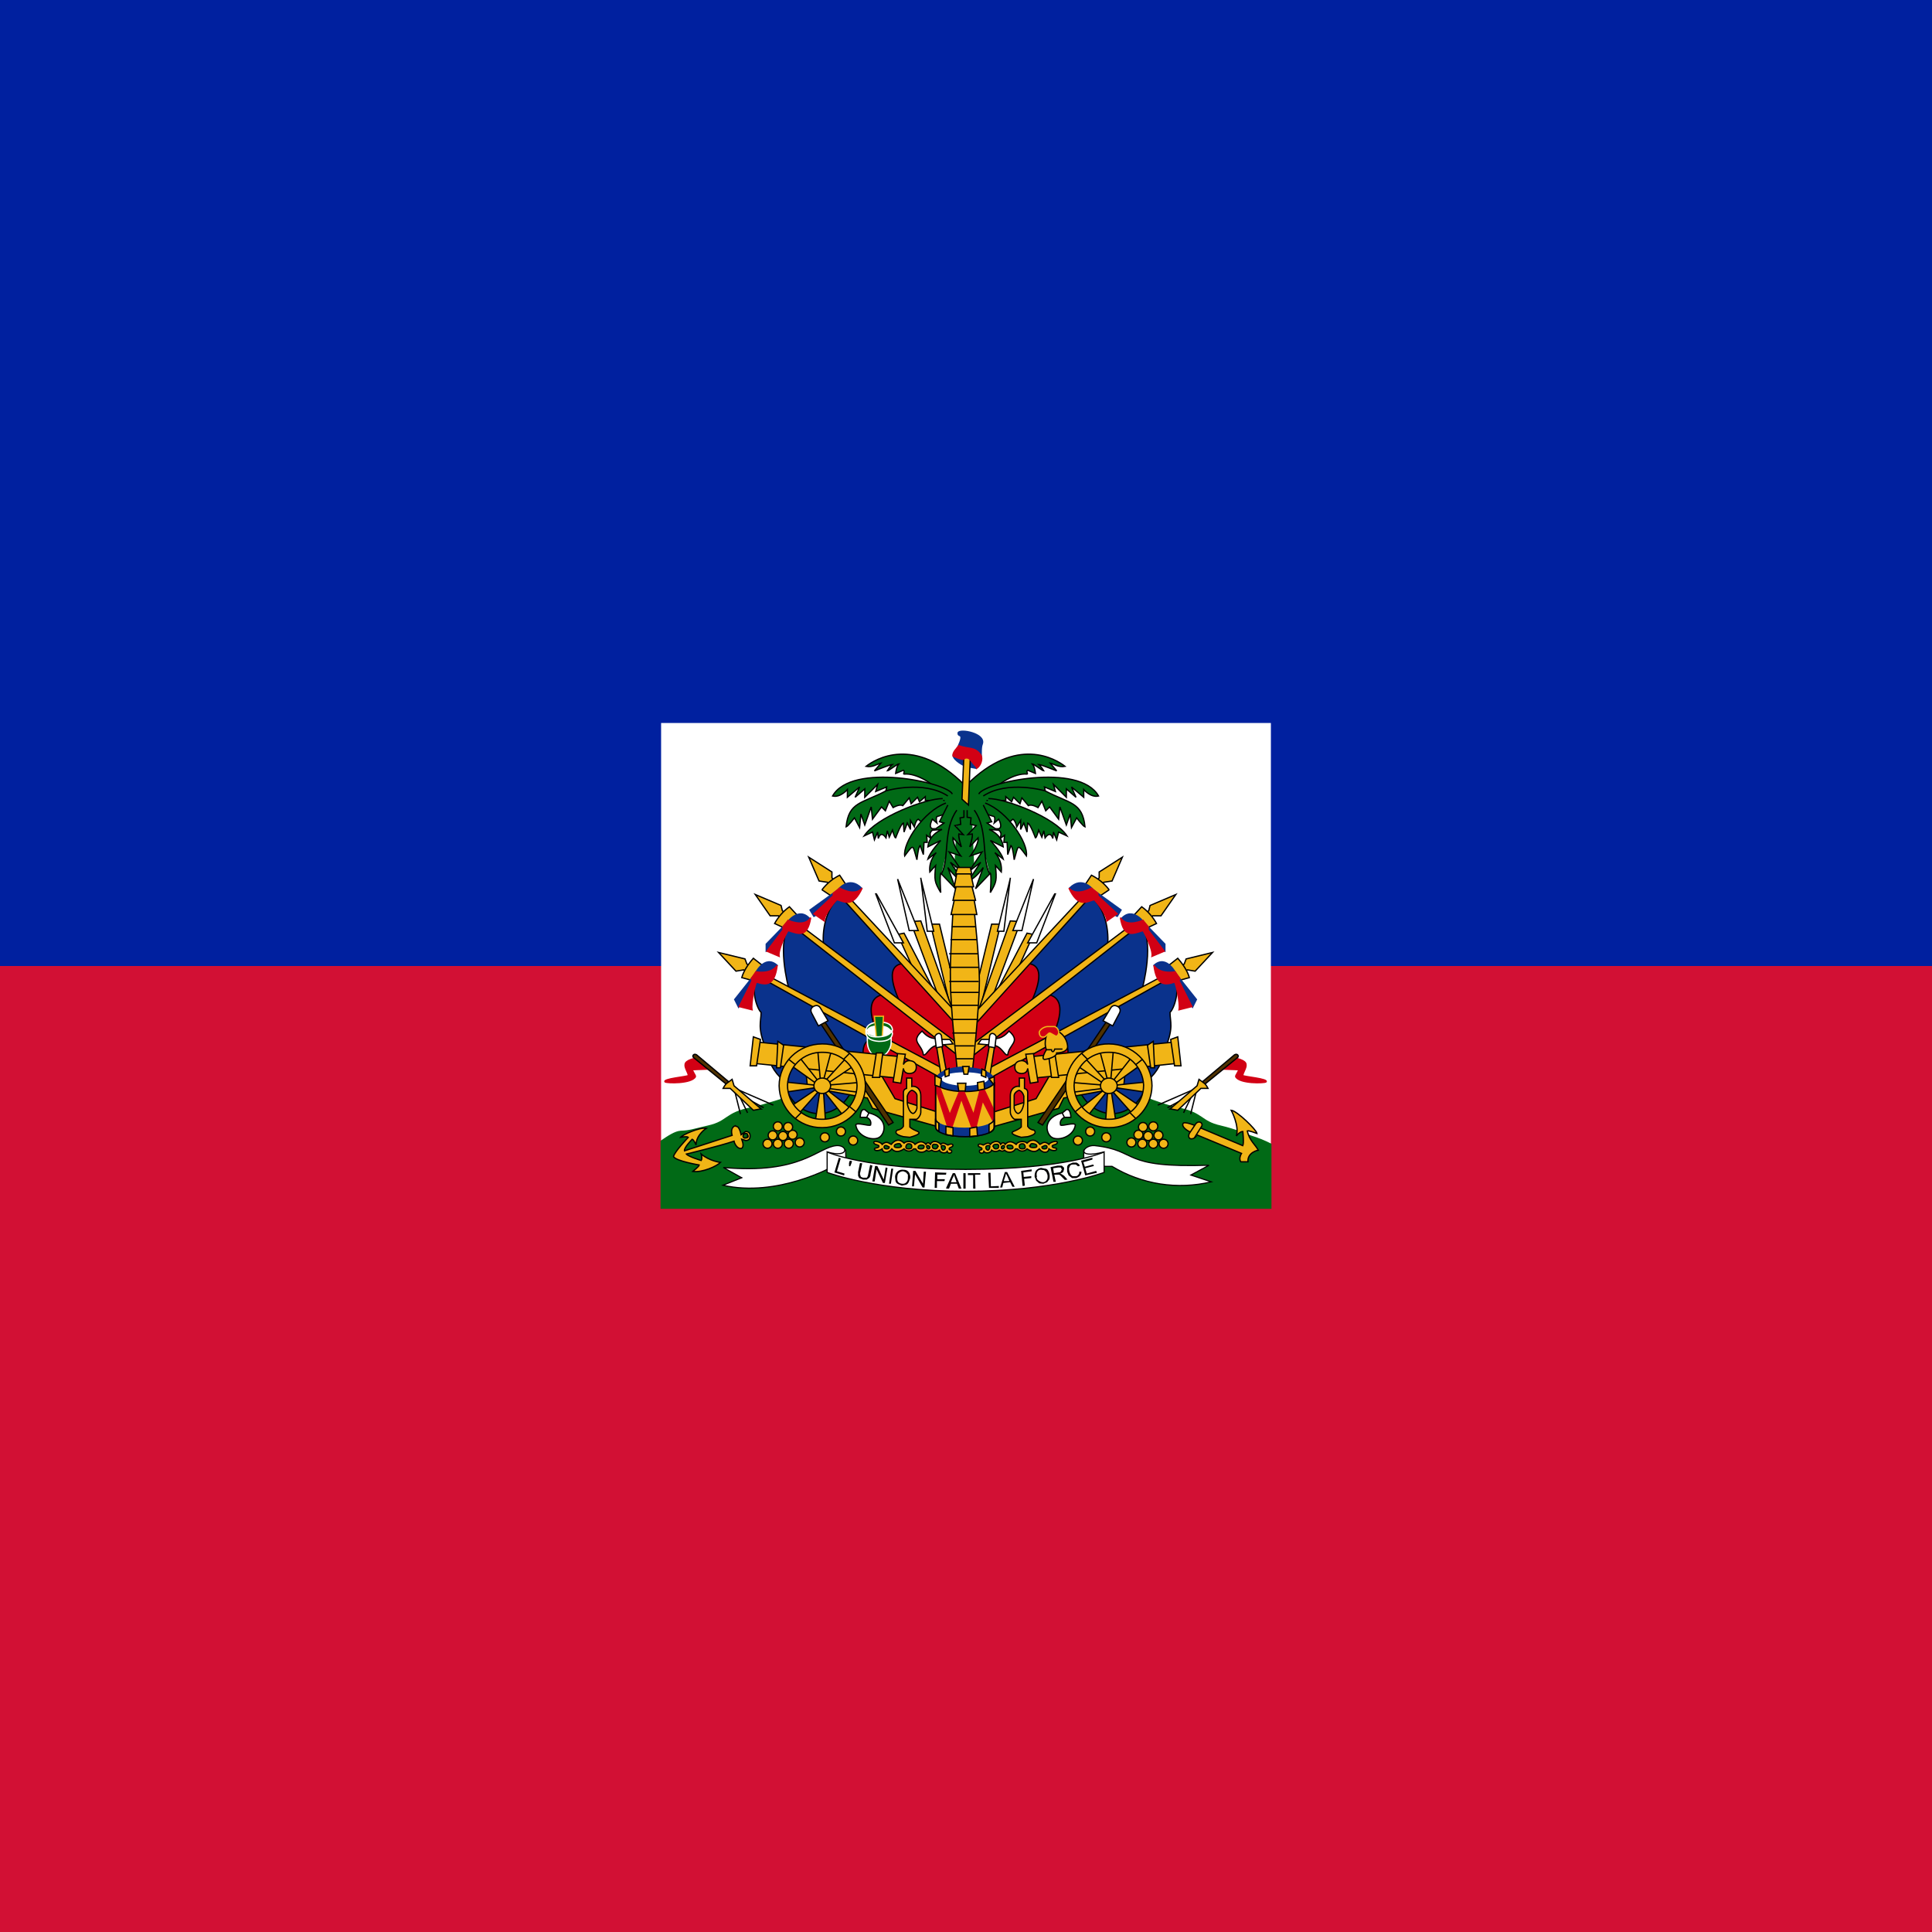
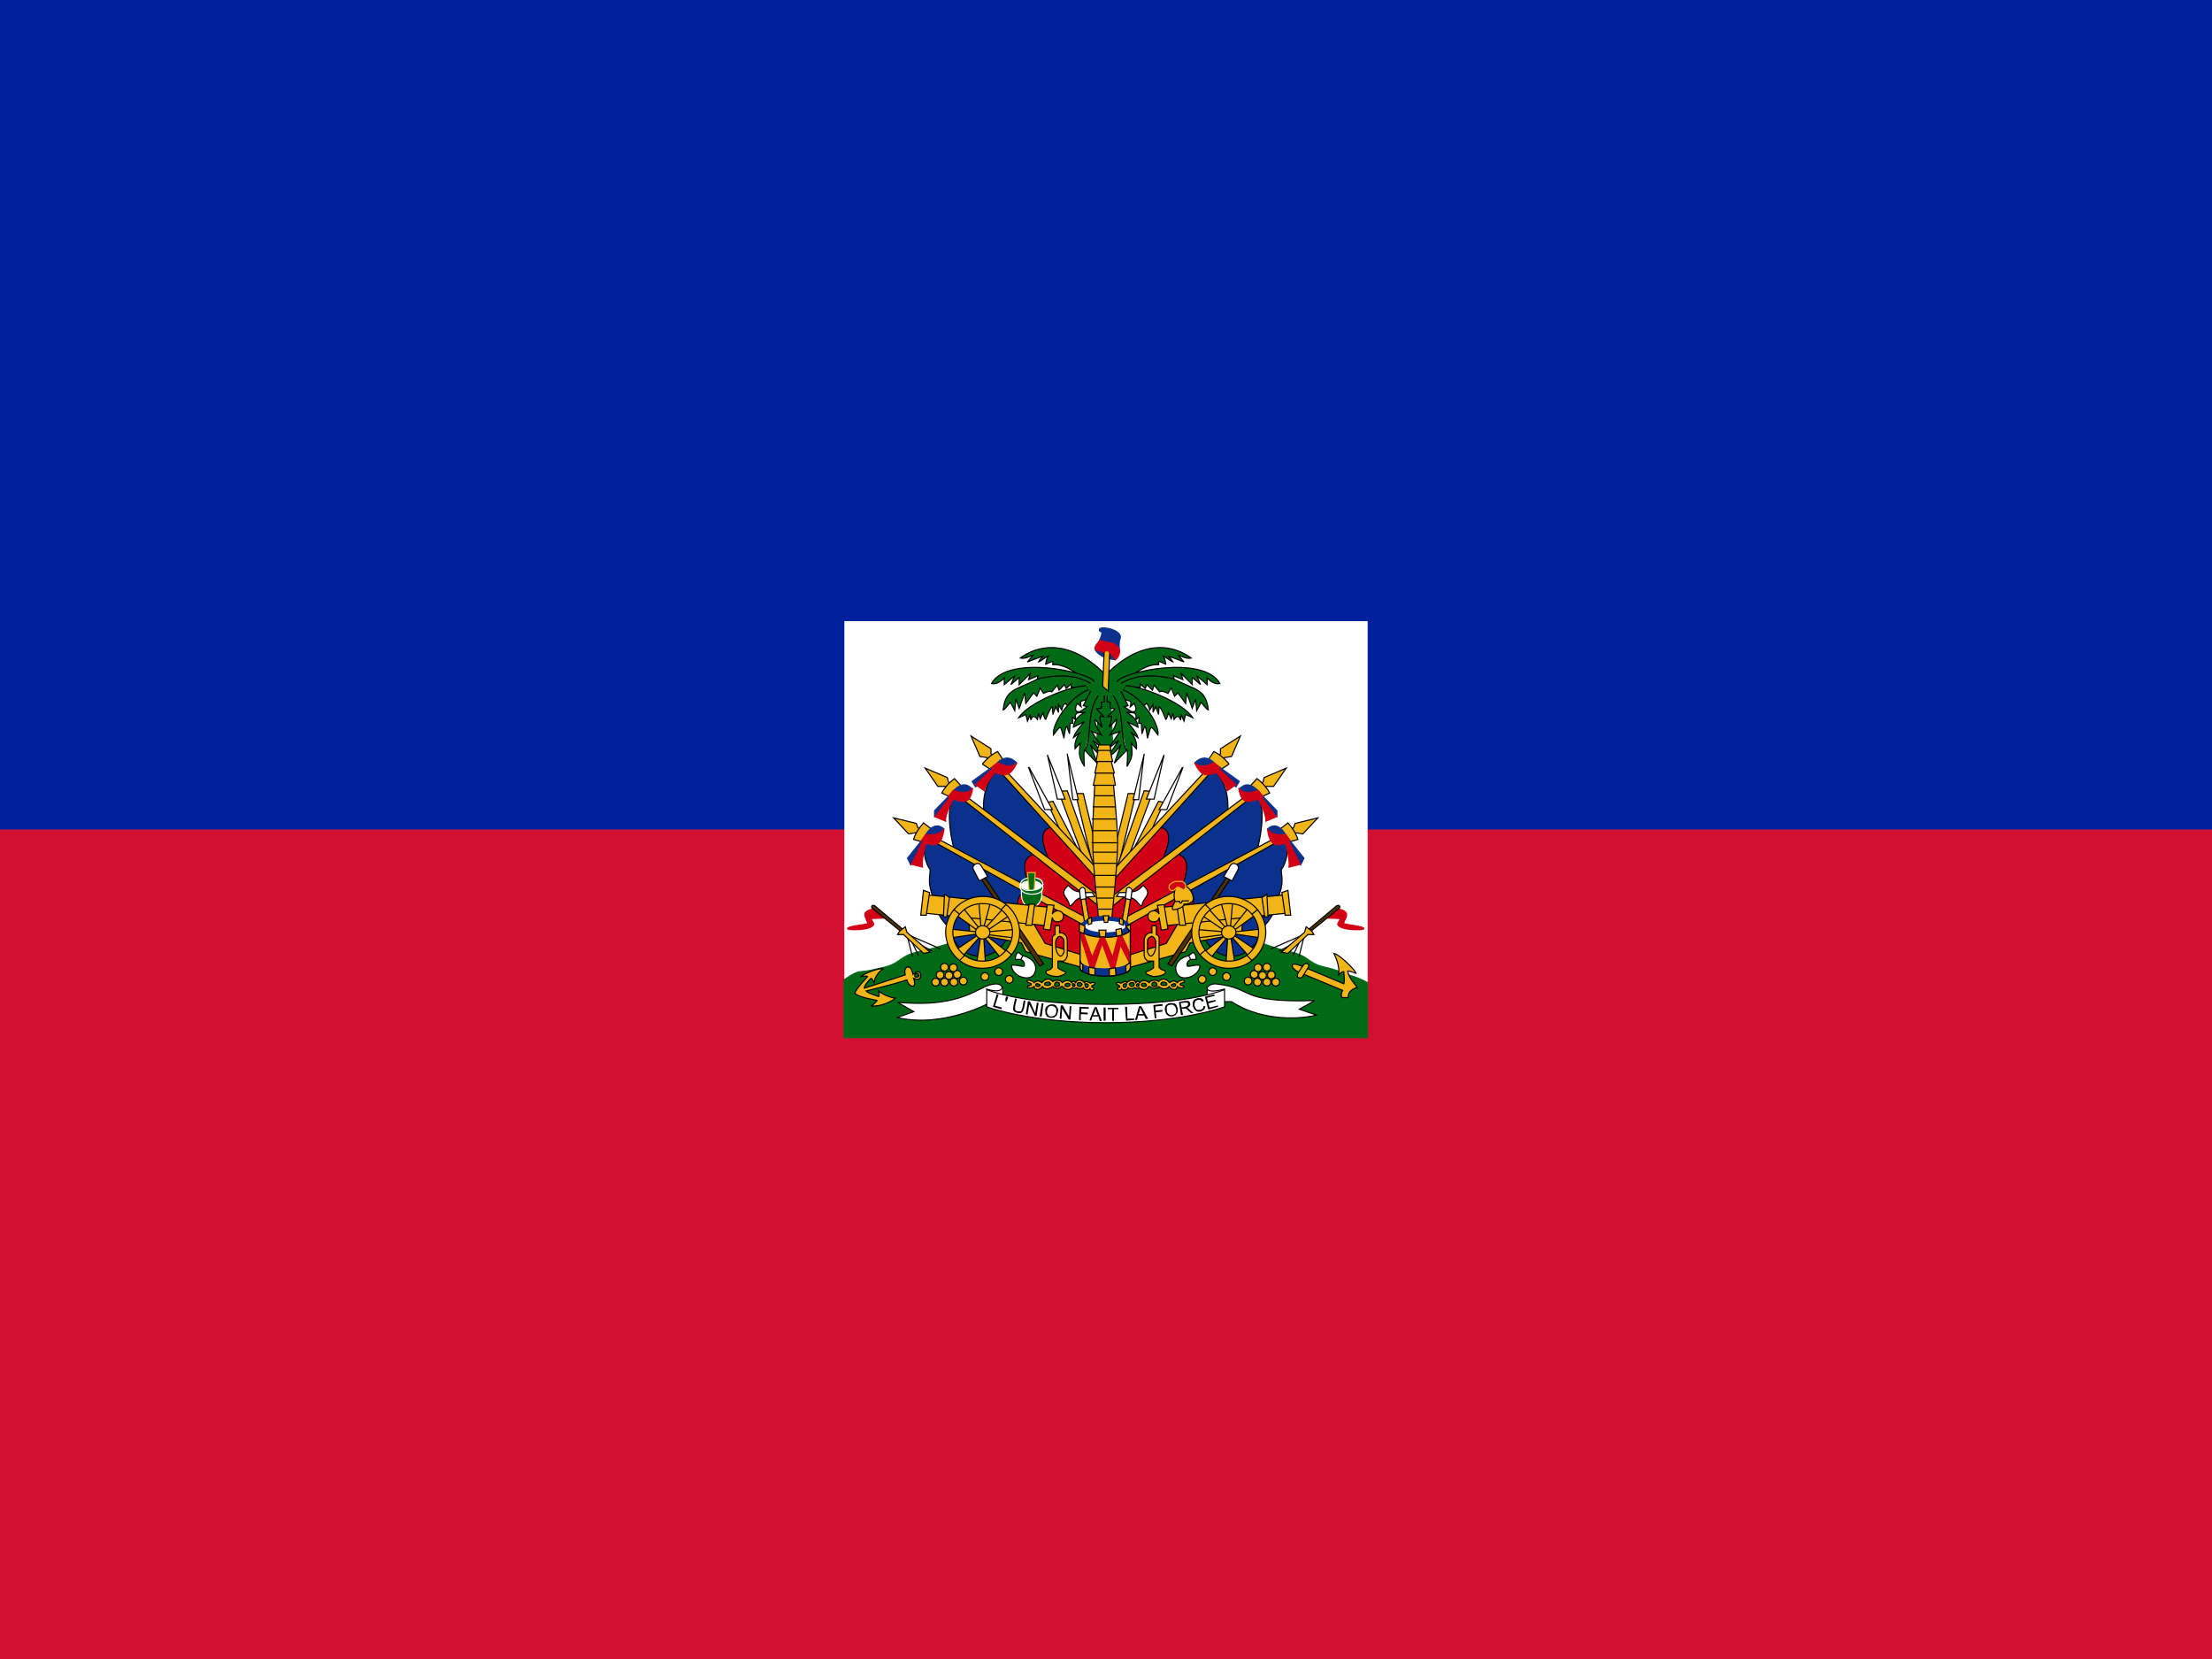
- <svg xmlns="http://www.w3.org/2000/svg" xmlns:xlink="http://www.w3.org/1999/xlink" id="flag-icons-ht" viewBox="0 0 512 512">
-   <path fill="#d21034" d="M0 0h512v512H0z" />
-   <path fill="#00209f" d="M0 0h512v256H0z" />
+ <svg xmlns="http://www.w3.org/2000/svg" xmlns:xlink="http://www.w3.org/1999/xlink" id="flag-icons-ht" viewBox="0 0 640 480">
+   <path fill="#d21034" d="M0 0h640v480H0z" />
+   <path fill="#00209f" d="M0 0h640v240H0z" />
  <g fill="#f1b517" stroke="#000" stroke-width=".2">
-     <path fill="#fff" stroke="none" d="M175.2 191.6h161.6v128.6H175.2z" />
-     <path fill="#016a16" stroke="#016a16" stroke-width=".3" d="m288.5 284.6-33 1-32.8.3s-16.8 6.3-23.7 7.7-6 3.6-11.3 4.8c-4.3 1-4.8 1.3-7.3 1.4-1.5.1-3.3 1.3-5.2 2.6v17.8h161.6v-17a32 32 0 0 0-5.2-2.1c-2.3-.8-4-1.7-8.2-2.7-5.3-1.2-4.4-3.4-11.3-4.8s-23.6-9-23.6-9z" />
-     <g transform="translate(-170.7)scale(1.70667)">
+     <path fill="#fff" stroke="none" d="M244.3 179.7h151.4v120.5H244.3z" />
+     <path fill="#016a16" stroke="#016a16" stroke-width=".3" d="m350.5 266.8-31 1-30.7.3s-15.8 5.8-22.3 7.1-5.6 3.4-10.5 4.6c-4 .9-4.5 1.1-6.8 1.3-1.5 0-3.2 1.2-5 2.4v16.7h151.5v-15.9q-2.4-1.3-4.8-2c-2.2-.8-3.7-1.6-7.7-2.5-5-1.1-4.2-3.3-10.6-4.6-6.5-1.3-22.1-8.4-22.1-8.4z" />
+     <g transform="translate(-80)scale(1.6)">
      <g id="ht-a">
        <path d="M244.5 143.5h1.4l2.6 10.7-.6 3.4z" />
        <path fill="#fff" d="m243 136.3 1 8.3h1l-2-8.2z" />
        <path d="m245.7 154.6-4.3-11.5 1.6-.1 5 14z" />
        <path fill="#fff" d="m239.4 136.5 1.8 8h1.4z" />
        <path d="m241.9 150.6-2.5-5.5 1-.2 4.7 9z" />
        <path fill="#fff" d="m236 138.8 2.9 7.6h1.4l-4.2-7.6z" />
        <path fill="#0a328c" d="m242.3 151.4-11.5-12.5c-3.6 2.8-2.9 8-2.9 8l13 10.2z" />
        <path fill="#d20014" d="m248.9 158.2-8.5-8.6c-3.6.2-.8 5.5-.6 6.2l9 7.7z" />
        <path d="M248.1 156.8 230.6 138l-.7.5 18.6 20.6zm-18.5-20-.4-.5v-.9l-3.6-2.3 1.6 3.7 1.3.2.3.4z" />
        <path d="M227.7 138.1a8 8 0 0 1 2.7-2.2l1 1.5-2.2 1.8-1.5-1z" />
        <path fill="#0a328c" stroke="#0a328c" d="m225.8 141.3.6 1c.4-.1 4-3.5 4-3.5h2.7l.7-.9c-2-2-3.7.3-3.7.3z" />
        <path fill="#d20014" stroke="#d20014" d="M228 143c0-1 1.8-3.2 2-3.3 1.3.4 2.5 1.2 3.9-1.8-1.2 1.4-3.5 0-3.5 0l-1 .8v.4l-3 2.8z" />
        <path fill="#0a328c" d="m237.3 154.7-14.4-11.4c-2.5 2.5-.4 10.2-.4 10.2l14 7.6.7-6.4z" />
        <path fill="#d20014" d="m249.2 164-11.9-9.6c-4 .6-.8 6.5-.6 7.2l12.5 6.8z" />
        <path d="m248.7 162-25.6-19.2-.5.6 26.8 21zm-26.8-20.2-.4-.4-.2-.8-4-1.7 2.3 3.3h1.3l.4.4z" />
        <path d="M220.3 143.4a8 8 0 0 1 2.3-2.6l1.2 1.3-1.8 2.1z" />
        <path fill="#0a328c" stroke="#0a328c" d="M219 146.6v1.1c.4-.2 3.7-3.7 3.7-3.7l2.5-.5.6-.8c-1.8-2.1-3.7.7-3.7.7z" />
        <path fill="#d20014" stroke="#d20014" d="M221 148.5c-.2-1 1.2-3.8 1.4-4 1.6.5 3 1.2 3.5-2-1 1.6-3.5.4-3.5.4l-.8 1v.5l-2.5 3.3z" />
        <path fill="#0a328c" d="m236.2 161.7-18.5-10.5c-1.3 2.3-.1 5.5.5 6 0 1.5-.6 2.3.7 5.5q.6 3.2 2.7 5c1.6 6.4 8.2 6.9 10.7 1.6z" />
        <path fill="#d20014" d="m248.3 168.5-12.5-7.3c-4 .5 0 8 .3 8.7l12.2 4.3z" />
        <path d="m246.2 165.8-28.3-15-.5.6 30 16.7zM216.5 150l-.5-.3-.3-.8-4.1-1 2.7 2.9 1.2-.2.6.3z" />
        <path d="M215.2 151.8q.4-1.4 1.8-3l1.4 1.1-1.4 2.4z" />
        <path fill="#0a328c" stroke="#0a328c" d="m214.1 155.2.6 1.2 3-4.6 2.5-.9.5-1c-2-1.8-3.5 1.4-3.5 1.4z" />
        <path fill="#d20014" stroke="#d20014" d="M216.8 156.8c-.2-1 .5-4.2.7-4.3 1.5.5 2.8.6 3.2-2.6-1 1.5-3.3 1-3.3 1l-.7 1 .1.4-2 4z" />
      </g>
      <use xlink:href="#ht-a" width="100%" height="100%" transform="matrix(-1 0 0 1 499.9 0)" />
    </g>
-     <g transform="translate(-170.7)scale(1.70667)">
+     <g transform="translate(-80)scale(1.6)">
      <path fill="#016a16" stroke="#016a16" d="m248.8 125.6-.5 9h2.9l-.4-9 3-.3-.3-3.6-7.5.3v3.2z" />
      <g id="ht-b" fill="#016a16">
        <path d="M249.8 121.9c-7.8-7.8-13.9-4-15.3-2.9 1 .2 1.8-.4 2.3-.5l-1 1.2s2.5-1 2.8-1c-.4.3-.8 1-.8 1 .2 0 1.6-1.1 1.8-1.1-.4.4-.5 1.5-.5 1.5l1.2-.5c.3.2-.1.6.1.6 2-.2 4.7 1.7 5 2.3" />
        <path d="M247.9 123.3c-.8-1.8-15.6-5-18.6.3 1.2.3 2.3-1 2.3-1v1.2l1.9-1.6-.7 1.6 1.5-1.3v1.3l2-2-.3 1.1 1.7-.7-.2 1" />
        <path d="M247.2 123.6c-3.8-2.5-9.6-.8-9.6-.8-3.8 2-5.8 1.7-6.2 5.6.3-.1 1.3-1.4 1.3-1.4l.8 1.5.2-2.1.6 1.7 1-2.8.2 1.9 1.4-1.9.6.6.6-1.5.6 1s1-.6 1.5-.3l1-1.2.3.9 1-1 .3.7.9-.8v.6h3" />
        <path d="M246.4 124c-2.7 0-10.3 2.9-12.2 5.8l1.3-.6.3 1.2.5-1.2.1 1q.4-1.2 1.2-.1l.2-1.1.3 1 .5-1.1s.3 1.2.5 1.2c0 0 .8-2.2 1.2-2.3l.1 1.4.5-1.4.5 1v-1.4l.6 1s.2-1 .6-1.2l.8.7 3.4-2.5" />
        <path d="M246.9 124.7c-3.5 1.3-6.7 6.2-6.4 8.2 1.5-2 1.2-1.7 1.9.6 0 0 .2-2 .5-2.2l.5 1.4.1-1.9h.5l-.1-1.1.7.5c-.2-.7-.3-.9.4-1.5 0 0-1 .1-.2-1.5l.7.6s-.2-.7 0-1l2.6-.8" />
        <path d="m247.2 125-1.3 2.6.7.2-1.6 1.1 1.3-.1s-2 .7-2.2 2.7l2-1s-1.7 1.8-2 2.9l1.3-1s-1.2 1.2-1 3l.9-1c-.2 2.3-.2 2.5.8 4.2 0 0-.2-2.6 0-3l2.3 2.4-1.2-3.3s1.4 2 2.2 1.9l-1.8-2.7 1.8 1.4-2-3 1.8.6s-1.3-1.7-1.2-2.8l1.3 1.4s-.5-1.5-.4-2l.7.1-1.3-1.4.9-.2-.1-1 .6-.1v-1.1m-1.1 0c-2.2 3-1.1 7.5-2.4 9.9" />
      </g>
      <use xlink:href="#ht-b" width="100%" height="100%" transform="matrix(-1 0 0 1 499.9 0)" />
      <path d="M251 166.5s1.1-10 1.1-14.2c0-3.4-.8-10.8-.8-10.8H248s-.5 7.4-.4 10.8c0 4.2 1.1 14.2 1.1 14.2z" />
      <path d="M247.7 142h4l-.5-2.7h-2.9z" />
      <path d="M248 139.8h3.5l-.7-2.7h-2.2z" />
      <path d="M248.2 137.7h3l-.6-2.7h-1.9z" />
      <path d="M250.7 134.7h-2l-.3 1h2.5zm.4 29.7h-2.6m2.8-2h-3m3.4-2h-3.8m4-2.1h-4m4-2.2h-4.1m4.2-2h-4.4m4.4-1.7h-4.6m4.6-2.2h-4.6m4.5-2.1h-4.5m4.3-2.2h-4.1m3.9-2h-3.7" />
      <path fill="#0a328c" stroke="#0a328c" d="M250 119c-.8-.3-2.3-1.3-1.9-1.9l.7-1.2c1-2.2 0-1.4 0-2-.2-.8 3.8-.2 3.8 1.3 0 .5-.3.2-.2 2.6l-.8 1.5z" />
      <path d="m250.4 125-1-.9.3-7.1 1 .3-.3 7.6z" />
      <path fill="#d20014" stroke="#d20014" d="M251.7 119.3c.6-.4 1-1.5.6-2.1-1-1.3-1.7-.8-3.4-1.4-.3.4-1 1-.9 1.6 2.3 1 1.4.2 2.2.3.4 0 .6.5 1.5 1.5z" />
    </g>
-     <g transform="translate(-170.7)scale(1.70667)">
+     <g transform="translate(-80)scale(1.6)">
      <use xlink:href="#ht-c" width="100%" height="100%" transform="matrix(1 0 0 -1 0 320.4)" />
      <path fill="#016a16" stroke="#fff" stroke-linecap="round" d="M238.4 161.8c0 1.2-.9 2.3-1.9 2.3s-1.8-1-1.8-2.4v-1.2h3.7z" />
      <ellipse cx="236.5" cy="160.1" fill="#fff" stroke="none" rx="1.8" ry=".9" />
      <path fill="#016a16" stroke="#f1b517" d="m236.1 161-.3-3.2h1.4l-.2 3.3h-.9z" />
      <path id="ht-c" fill="#016a16" stroke="#fff" stroke-linecap="round" d="M238.5 160.1q-.4.8-2 .9c-1.6.1-1.7-.4-2-.9v.4q.2 1.1 2 1.2 2 0 2.1-1.2z" />
      <g id="ht-d">
        <path d="m246 172.8-7-2.2-3.1-5.3-10.9-.5.4 4 9.3 1.7.8 1.6 10.7 3z" />
        <path fill="#503200" d="m238.7 174.3-11.2-16.5-.5.5 11 16.4z" />
        <path fill="#fff" d="m228.6 158.5-1.2-2q-.4-.6-1.1-.2-.6.4-.2 1.1l1 1.9z" />
        <path d="m240 164.1-22.5-2.3-.6 3.3 22.4 2.3z" />
        <path d="m217 161-.5 4.5h1l.6-4.1zm3.8.7-.2 4.1h.6l.5-3.5zm15.3 1.8-.6 3.8h1.1l.5-3.8zm3.3.1-.7 4.4 1.2.2.4-2.3q.1.8 1 .8 1-.1 1-1t-1-1a1 1 0 0 0-1 .6l.3-1.6zm-8 .7-3.2 3.5.4.4 4-2.7zM224 173l3.1-3.5-.3-.4-4 2.7zm8.1-.9-3.7-2.9-.4.3 3 3.8zm-9.3-6.7 3.9 2.8.4-.3-3-3.8zm4.2-2.3.4 4.6h.5l1.2-4.5zm1.2 11-.3-4.5h-.6l-.7 4.6zm5.1-6-4.8.4v.5l4.8.6zm-11.4 1.5 4.7-.7v-.4l-4.8-.5v1.6z" />
        <ellipse cx="227.7" cy="168.6" rx="1.3" ry="1.2" />
        <path fill-rule="evenodd" stroke-linecap="round" d="M234.4 168.6c0 3.5-3 6.5-6.7 6.5a6.6 6.6 0 0 1-6.7-6.5c0-3.6 3-6.5 6.7-6.5a6.6 6.6 0 0 1 6.7 6.5zm-1.3 0a5.3 5.3 0 0 1-5.4 5.2 5.3 5.3 0 0 1-5.4-5.3 5.3 5.3 0 0 1 5.4-5.1 5.3 5.3 0 0 1 5.4 5.2z" />
        <path d="m223.5 165.3-1-.8m8.5 0 1-1m1 9.2-1.1-.9m-8.4 1.9 1-1m21.7-10.6 1.1 6-.9.4-1-6.3z" />
        <path fill="#fff" d="M245.6 161.4c-.5-.3-1.2.1-2.4-1.3-1.9 1.7 0 2 .2 3.7.5.2.9-1.4 2.3-1.5l2.3-.2-.5-.7z" />
        <path fill="#fff" d="m246.4 162.5-.2-1.7c-.3-.7-1-.1-1 .2l.2 1.7z" />
        <path fill-rule="evenodd" d="M240.8 167.4v1.6c-.6.2-.5.6-.5 1.2v4.7q-.3.5-1 .6-.6.6 1 1l1 .1q2.2-.6 1-1-.7-.3-1-.6v-1.2h1c.2 0 .7-.6.7-1.1v-2.5c0-1.4-1-1.6-1.4-1.5v-1.3zm1.6 2.7c0-.4-.6-.8-.8-.8q-.5.2-.7.9v1c0 .4.3 1.6.9 1.7q.4-.1.6-.8z" />
        <path fill="#fff" d="M234.3 172.3c-.7-.2-.7 1.2-.7 1.2h1q.8.4.6 1.2c-.3.2-2.2-.5-2.3 0 .3 1.9 2.9 2.6 3.8 1.8s1.1-3-1.8-3.7zm.6.6-.3.6" />
        <path d="m215 173-1-4m2.1 3.8-1.5-3.1m4 2.3-3.3-1.8m4.8 1.4-6.2-2.7" />
        <path fill="#d20014" stroke="#d20014" d="m210.2 166-2.6.1c-.2.1.5.9.4 1.1-.6 1.1-4.4 1-4.7.8-.5-.5 3.5-.8 3.6-1 0-.4-.6-1.2-.5-1.7 0-.7 1.7-1 1.7-1z" />
        <path fill="#503200" d="m213.2 168-5-4.2s-.3-.2-.5 0 0 .4 0 .4l5.4 4.4.1-.5z" />
        <path d="m218.2 172.2-4.2-3.6-.3-1-.8.6c-.3.2-.6.8-.6.8h1.1l3.6 3.4 1.1-.2z" />
        <circle cx="232.5" cy="177.1" r=".7" />
        <circle cx="230.6" cy="175.7" r=".7" />
        <circle cx="228.1" cy="176.6" r=".7" />
        <circle cx="224.2" cy="177.4" r=".7" />
        <circle cx="222.5" cy="177.6" r=".7" />
        <circle cx="220.8" cy="177.6" r=".7" />
        <circle cx="219.2" cy="177.6" r=".7" />
        <circle cx="220" cy="176.3" r=".7" />
        <circle cx="221.6" cy="176.4" r=".7" />
        <circle cx="223.1" cy="176.2" r=".7" />
        <circle cx="222.4" cy="175" r=".7" />
        <circle cx="220.8" cy="174.9" r=".7" />
        <path fill-rule="evenodd" d="M236.5 178c0-.3-.8-.2-.8-.6s1.2 0 1.3.3c.7-.6 1-.2 1.4 0q1-1.2 2-.2c.4-.4 1.4-.3 1.7.2q1-.8 1.7 0 .3-.5.7 0c.3-.7 1.2-.5 1.6 0 .3-.4.7-.1 1.1.1q.6-.3.8 0c0 .4-.6.3-.6.6s.4 0 .4.4c0 .3-.6.4-.7 0-.3.4-1.1.2-1.2-.2a1 1 0 0 1-1.2 0q-.5.3-.8 0c-.5.5-1.4.4-1.7-.2h-.3a1 1 0 0 1-1.5 0q-1.2.8-1.9 0c-.5.7-1.4.7-1.5 0-.4.3-1.2.4-1.2 0 0-.2.7-.1.7-.4zm1.6.1q0 .3-.4.3t-.4-.3.4-.2zm1.9-.2q0 .3-.6.3t-.5-.3q0-.2.5-.3t.5.3zm3.5.2q0 .3-.5.3t-.4-.3q0-.2.4-.3.6 0 .5.3zm-1.9 0q0 .3-.5.3t-.4-.4.4-.4q.5 0 .5.4zm4 0q0 .2-.3.3-.5 0-.5-.4t.5-.3q.3 0 .4.3zm-1.2 0q0 .3-.2.3t-.3-.3q0-.3.3-.2zm2.4.1q0 .3-.3.4-.2 0-.3-.4t.3-.3q.3 0 .3.3z" />
      </g>
      <use xlink:href="#ht-d" width="100%" height="100%" transform="matrix(-1 0 0 1 499.9 0)" />
      <path fill="#0a328c" stroke="#0a328c" d="M249.8 165.7c-2.5 0-4.5 1-4.5 2.1l.2.6c.5.6 2.3 1 4.4 1q3.2 0 4.2-.9.3-.3.3-.7c0-1.1-2-2-4.6-2z" />
      <path d="M254.4 168v7c0 .9-2 1.5-4.5 1.5s-4.6-.6-4.6-1.5v-7c0 .8 2 1.5 4.5 1.5 2.6 0 4.6-.7 4.6-1.5z" />
      <path fill="#d20014" stroke="#d20014" d="M245.3 168v1l2.2 7 1.8-5.4 2 5.5 1.3-5.2 1.8 3.5v-1.9l-1.6-3.4-.6.2-1 3.8-1.5-3.6h-.7l-1.5 3.6-1.6-4.4q-.6-.3-.6-.7z" />
      <path fill="#0a328c" stroke="#0a328c" d="M254.4 173.7v1.3c0 .9-2 1.5-4.5 1.5s-4.6-.6-4.6-1.5v-1.3c0 .9 2 1.5 4.5 1.5 2.6 0 4.6-.6 4.6-1.5z" />
      <path d="m251.7 175-1.1.2v1.3l1.2-.1zm-4.8-.1v1.3l1.1.2v-1.3zm-1.6-1.2v1.3q0 .4.5.7v-1.3q-.5-.3-.5-.7zm9.1.2q-.1.3-.8.7v1.3q.8-.3.8-.9z" />
      <path fill="none" d="M254.4 168v7c0 .9-2 1.5-4.5 1.5s-4.6-.6-4.6-1.5v-7" />
      <path fill="#fff" stroke="#fff" d="M253.4 167.5c0 .5-1.6 1-3.5 1-2 0-3.6-.5-3.6-1s1.6-.9 3.5-.9c2 0 3.6.4 3.6 1z" />
      <path d="m248.7 168.2.2 1.2h1l.1-1.2zm4.1-.3-1 .2.1 1.2 1-.2zm-5.4-2-.7.3.1 1 .6-.2zm2.4-.3h-.3l.2 1.2h.6l.2-1.2zm2.7.4-.1 1 .7.3v-1zm-6.5 2.8.2-1.3-1-.5v1.5zm8.4-.3v-1.3l-.8.3zm9.3-8.5c.8 0 2 1 2.1 2.5 0 1-1.7 1-1.7 1 0 .5-1 .9-1.8 1s.2-1.5.2-1.5c-.5-1.3.2-2.7.2-2.7z" />
      <path d="M262.5 163h.8s0 .3.2.3.3-.4.3-.4h1.2" />
      <path fill="#d20014" stroke="#f1b517" d="M264.1 160.9c.7-.5.1-1.5-.4-1.5h-1c-.6 0-1.4.6-1.3 1q.1.8.8.6c.2 0 .6-.6.8-.6s1 .6 1.1.5z" />
      <path fill-rule="evenodd" d="M214.2 174.8q-.8.3-.5 1.5l-7.4 2.4c-.1-.5 1.2-1.8 1.2-1.8.3.1.6.9.6.9 0-1.6 1.6-2.6 1.6-2.6-1-.2-3.7 1-4 1.4 0 0 1-.2 1.2 0 0 0-2.2 2.3-2.3 3 .4.7 4 1.3 4 1.3 0 .2-1 1-1 1 1.5.2 3.7-.8 4.3-1.4 0 0-1.7-.2-3-1.3 0 0 .2.7 0 1 0 0-2-.6-2.3-1 0 0 5-1.2 7.4-2 .1.5.6 1.3 1.2 1.1q.4-.3 0-1.4l.6.2q.7 0 .7-.7t-.7-.7l-.7.5c-.1-.5-.4-1.4-.8-1.3zm2 1.6q0 .3-.4.3a.3.3 0 0 1-.4-.3q0-.3.4-.4.4 0 .3.4z" />
      <path d="M293 177.9c.2-.4 0-2.2 0-2.2-.5 0-1 .7-1 .7.5-1.6-.8-4-.8-4 .9.1 3.9 3 4 3.6 0 0-1.3-.5-1.5-.4.3 1.5 1.3 2.2 1.7 3 0 0-1.7.3-1.6 1.8h-1.1c-.4-.5.1-1.3.1-1.3l-7.7-3.2c-.5-.2-1.6-.8-1.4-1.4.1-.5 2 .3 2.4.5z" />
      <path d="m285.6 176.5 1-1.6c.3-.5-.4-1-.9-.4l-1 1.5c-.4.9.5 1.1 1 .5z" />
    </g>
    <g fill="#fff" stroke-width=".3">
-       <path d="m224.2 307.8-.1-3-3.8.1-.2 3.4z" />
-       <path d="m196.7 312.2-5-2.8c20.7 1.9 25-5.4 30-5.8 3-.2 3.5 3.4-2.4 1.7l1.5 3.8s-14.8 8.3-29.2 5l5-2zm90.5-4.4v-3h4.7l.2 3.4-5-.4z" />
-       <path d="m315.6 311.4 4.8-2.6c-23.8.8-18.4-3.9-30.3-5.2-3-.3-5.4 3.7 2.4 1.7l-1.5 3.8h3.7a35 35 0 0 0 26.3 4.1z" />
-       <path d="M219.2 305.3v5.4s13.2 5 36.7 5 36.7-5 36.7-5v-5.4s-10 4.6-36.7 4.6c-26.6 0-36.7-4.6-36.7-4.6z" />
+       <path d="m290.2 288.6-.1-3-3.5.3-.2 3.1z" />
+       <path d="m264.4 292.7-4.7-2.7c19.4 1.8 23.4-5 28.1-5.3 3-.3 3.3 3.2-2.3 1.5l1.5 3.6s-13.8 7.8-27.4 4.6zm84.8-4.1.1-3 4.3.2.2 3.1z" />
+       <path d="m375.9 292 4.5-2.5c-22.4.7-17.3-3.6-28.4-4.8-3-.4-5 3.4 2.2 1.5l-1.4 3.6h3.5c7.6 5 17.8 5.5 24.6 3.9z" />
+       <path d="M285.5 286.3v5s12.3 4.6 34.4 4.6c22.2 0 34.4-4.6 34.4-4.6v-5s-9.3 4.3-34.4 4.3-34.4-4.3-34.4-4.3z" />
    </g>
-     <path fill="#000001" stroke="none" d="m221.1 310.8 1.2-4 .5.2-1 3.4 2 .6-.1.5-2.6-.8zm3.9-1.8v-.8l.2-.6.6.1-.2.7-.3.7zm5.6-.3.6.2-.5 2.3q0 .6-.4 1l-.6.4h-1l-1-.4-.3-.6v-1l.5-2.4.6.1-.5 2.3q-.2.6 0 .8 0 .3.2.5l.5.2h1q.3-.3.4-1zm.6 4.3.7-4h.6l1.7 3.6.5-3.2.5.1-.7 4h-.5l-1.7-3.6-.5 3.2h-.6zm4.4.7.6-4h.5l-.6 4zm1.6-1.8a2 2 0 0 1 .7-1.5 2 2 0 0 1 1.6-.4q.6 0 1 .3.5.4.6.9.2.5.1 1.1l-.4 1q-.3.6-.8.7l-1 .2-1-.4q-.6-.3-.7-.9zm.6 0q-.1.9.2 1.3t1 .5 1.1-.3q.5-.4.5-1.2v-.9l-.5-.6-.7-.3q-.6 0-1 .3-.6.3-.6 1.3zm3.9 2.5.3-4.1h.6l2 3.4.2-3.2h.6l-.4 4.2h-.5l-2-3.5-.3 3.2zm6 .4.1-4.1 3 .1-.1.5h-2.3v1.2h2l-.1.5h-2v1.8zm3 .1 1.8-4h.6l1.7 4.1h-.7l-.5-1.3H252l-.5 1.3h-.6zm1.3-1.6h1.5l-.4-1.1-.3-.9q0 .4-.3.8zm3.3 1.7v-4.1h.6v4.1zm2.6 0v-3.6h-1.4v-.5h3.3v.4h-1.4l.1 3.7zm4.2-.1-.2-4.1h.6l.1 3.6 2.1-.1v.5h-2.6zm2.9-.1 1.3-4.2h.6l2 3.9h-.6l-.6-1.2-1.8.2-.3 1.2h-.6zm1-1.8h1.5l-.5-1.2-.4-.8-.2.8zm5 1.3-.4-4 2.8-.4v.5l-2.2.3.1 1.2 2-.2v.5l-1.9.2.2 1.8-.5.1zm3.2-2.3q-.1-1 .3-1.7a2 2 0 0 1 1.4-.8l1 .2q.6 0 .9.6a3 3 0 0 1 .3 2.2l-.6.8-1 .4-1.1-.1-.8-.7-.4-1zm.5-.1q.1.8.6 1 .5.4 1.1.4t1-.6q.3-.4.2-1.3l-.3-.8-.6-.5-.8-.1a1 1 0 0 0-1 .5q-.3.5-.1 1.4zm4.5 1.4-.8-4 1.9-.4h.9q.3 0 .5.3.3.1.3.6l-.2.7q-.2.3-.8.5l.4.2.6.4.9 1-.7.1-.7-.7-.5-.5-.3-.2h-1.3l.4 1.9h-.6zm.1-2.4 1.2-.2q.4 0 .6-.2l.3-.6-.3-.5h-.7l-1.3.2zm6.7-.4h.6q0 .6-.4 1.1-.4.4-1 .6h-1.1l-.9-.7-.4-1v-1.1q0-.6.5-.9l1-.4h1q.6.3.9.8l-.5.2-.6-.5h-.7q-.5 0-.8.3l-.3.7a3 3 0 0 0 .4 1.6q.3.4.6.5h.8q.4 0 .7-.4t.2-.8m1.6 1-1.1-3.9 3-.8v.5l-2.4.7.4 1.2 2.2-.6.2.4-2.3.6.4 1.4 2.5-.7.2.5z" />
+     <path fill="#000001" stroke="none" d="m287.3 291.3 1.1-3.7.5.2-1 3.2 2 .5-.2.5zm3.6-1.6v-.7l.2-.7.6.2-.2.6-.3.7zm5.3-.3.5.2-.4 2.1-.4 1-.5.4h-1l-.9-.4-.4-.6.1-1 .5-2.2.5.1-.5 2.2v.8l.2.4.5.2h1l.4-1zm.6 4 .6-3.7h.6l1.5 3.4.5-3h.5l-.6 3.9-.5-.1-1.6-3.3-.5 3zm4 .7.6-3.8h.5l-.5 3.8h-.5zm1.6-1.7q0-1 .7-1.4a2 2 0 0 1 1.4-.4q.6 0 1 .3l.5.8q.3.5.1 1l-.3 1-.8.7-1 .1-1-.3-.5-.8zm.5 0q0 .8.3 1.2.3.5.9.5t1-.3.5-1v-1l-.5-.5-.7-.3q-.5 0-1 .3-.3.3-.5 1.2zm3.7 2.3.3-3.8h.6l1.8 3.2.2-3h.5l-.3 3.9h-.5l-1.9-3.2-.2 3zm5.6.4.1-3.8 2.7.1v.5l-2.1-.1-.1 1.1 1.9.1v.5l-2-.1v1.8zm3 .1 1.5-3.8h.6l1.5 4h-.6l-.4-1.3h-1.7l-.4 1.2zm1-1.5h1.4l-.4-1-.2-.9-.2.8-.5 1.1zm3.1 1.6v-3.8h.6v3.8zm2.5 0V292h-1.3v-.4h3.1v.4h-1.3v3.4zm4 0-.3-4h.6l.1 3.4h2v.4zm2.6-.2 1.2-4h.6l2 3.7h-.7l-.5-1h-1.7l-.3 1.3zm1-1.7h1.4l-.5-1-.4-.9-.1.8zm4.7 1.2-.4-3.8 2.6-.3.1.5-2.1.2v1.2l2-.2v.5l-1.9.2.2 1.7zm3-2.1a2 2 0 0 1 .2-1.6 2 2 0 0 1 1.3-.7l1 .1q.6.1.8.6l.4 1-.1 1-.6.8-.9.4-1-.1-.8-.6zm.5-.1q0 .6.5 1t1 .3q.7-.1 1-.5t.2-1.2l-.3-.8-.6-.5h-.7q-.6 0-1 .4-.2.4-.1 1.3m4.1 1.3-.6-3.8 1.7-.3h.8q.3 0 .5.2l.3.6q0 .4-.2.7t-.7.5l.3.1.5.5 1 .9h-.7l-.7-.6-.5-.5-.3-.2h-.6l-.6.1.4 1.7zm.2-2.2 1-.2.6-.2.3-.6-.2-.4h-.7l-1.3.1zm6.3-.4h.5q0 .6-.3 1l-1 .6h-1l-.8-.6-.5-1v-1q.1-.6.5-.9l.9-.4h1q.6.3.8.8l-.5.2-.5-.5h-.7l-.7.3-.3.7v.7l.4.8q.2.4.6.4h.7l.6-.3q.3-.3.3-.8m1.4 1-1-3.7 2.7-.7.2.4-2.3.6.3 1.1 2.1-.5.2.4-2.2.6.4 1.2 2.4-.6v.4z" />
  </g>
</svg>
